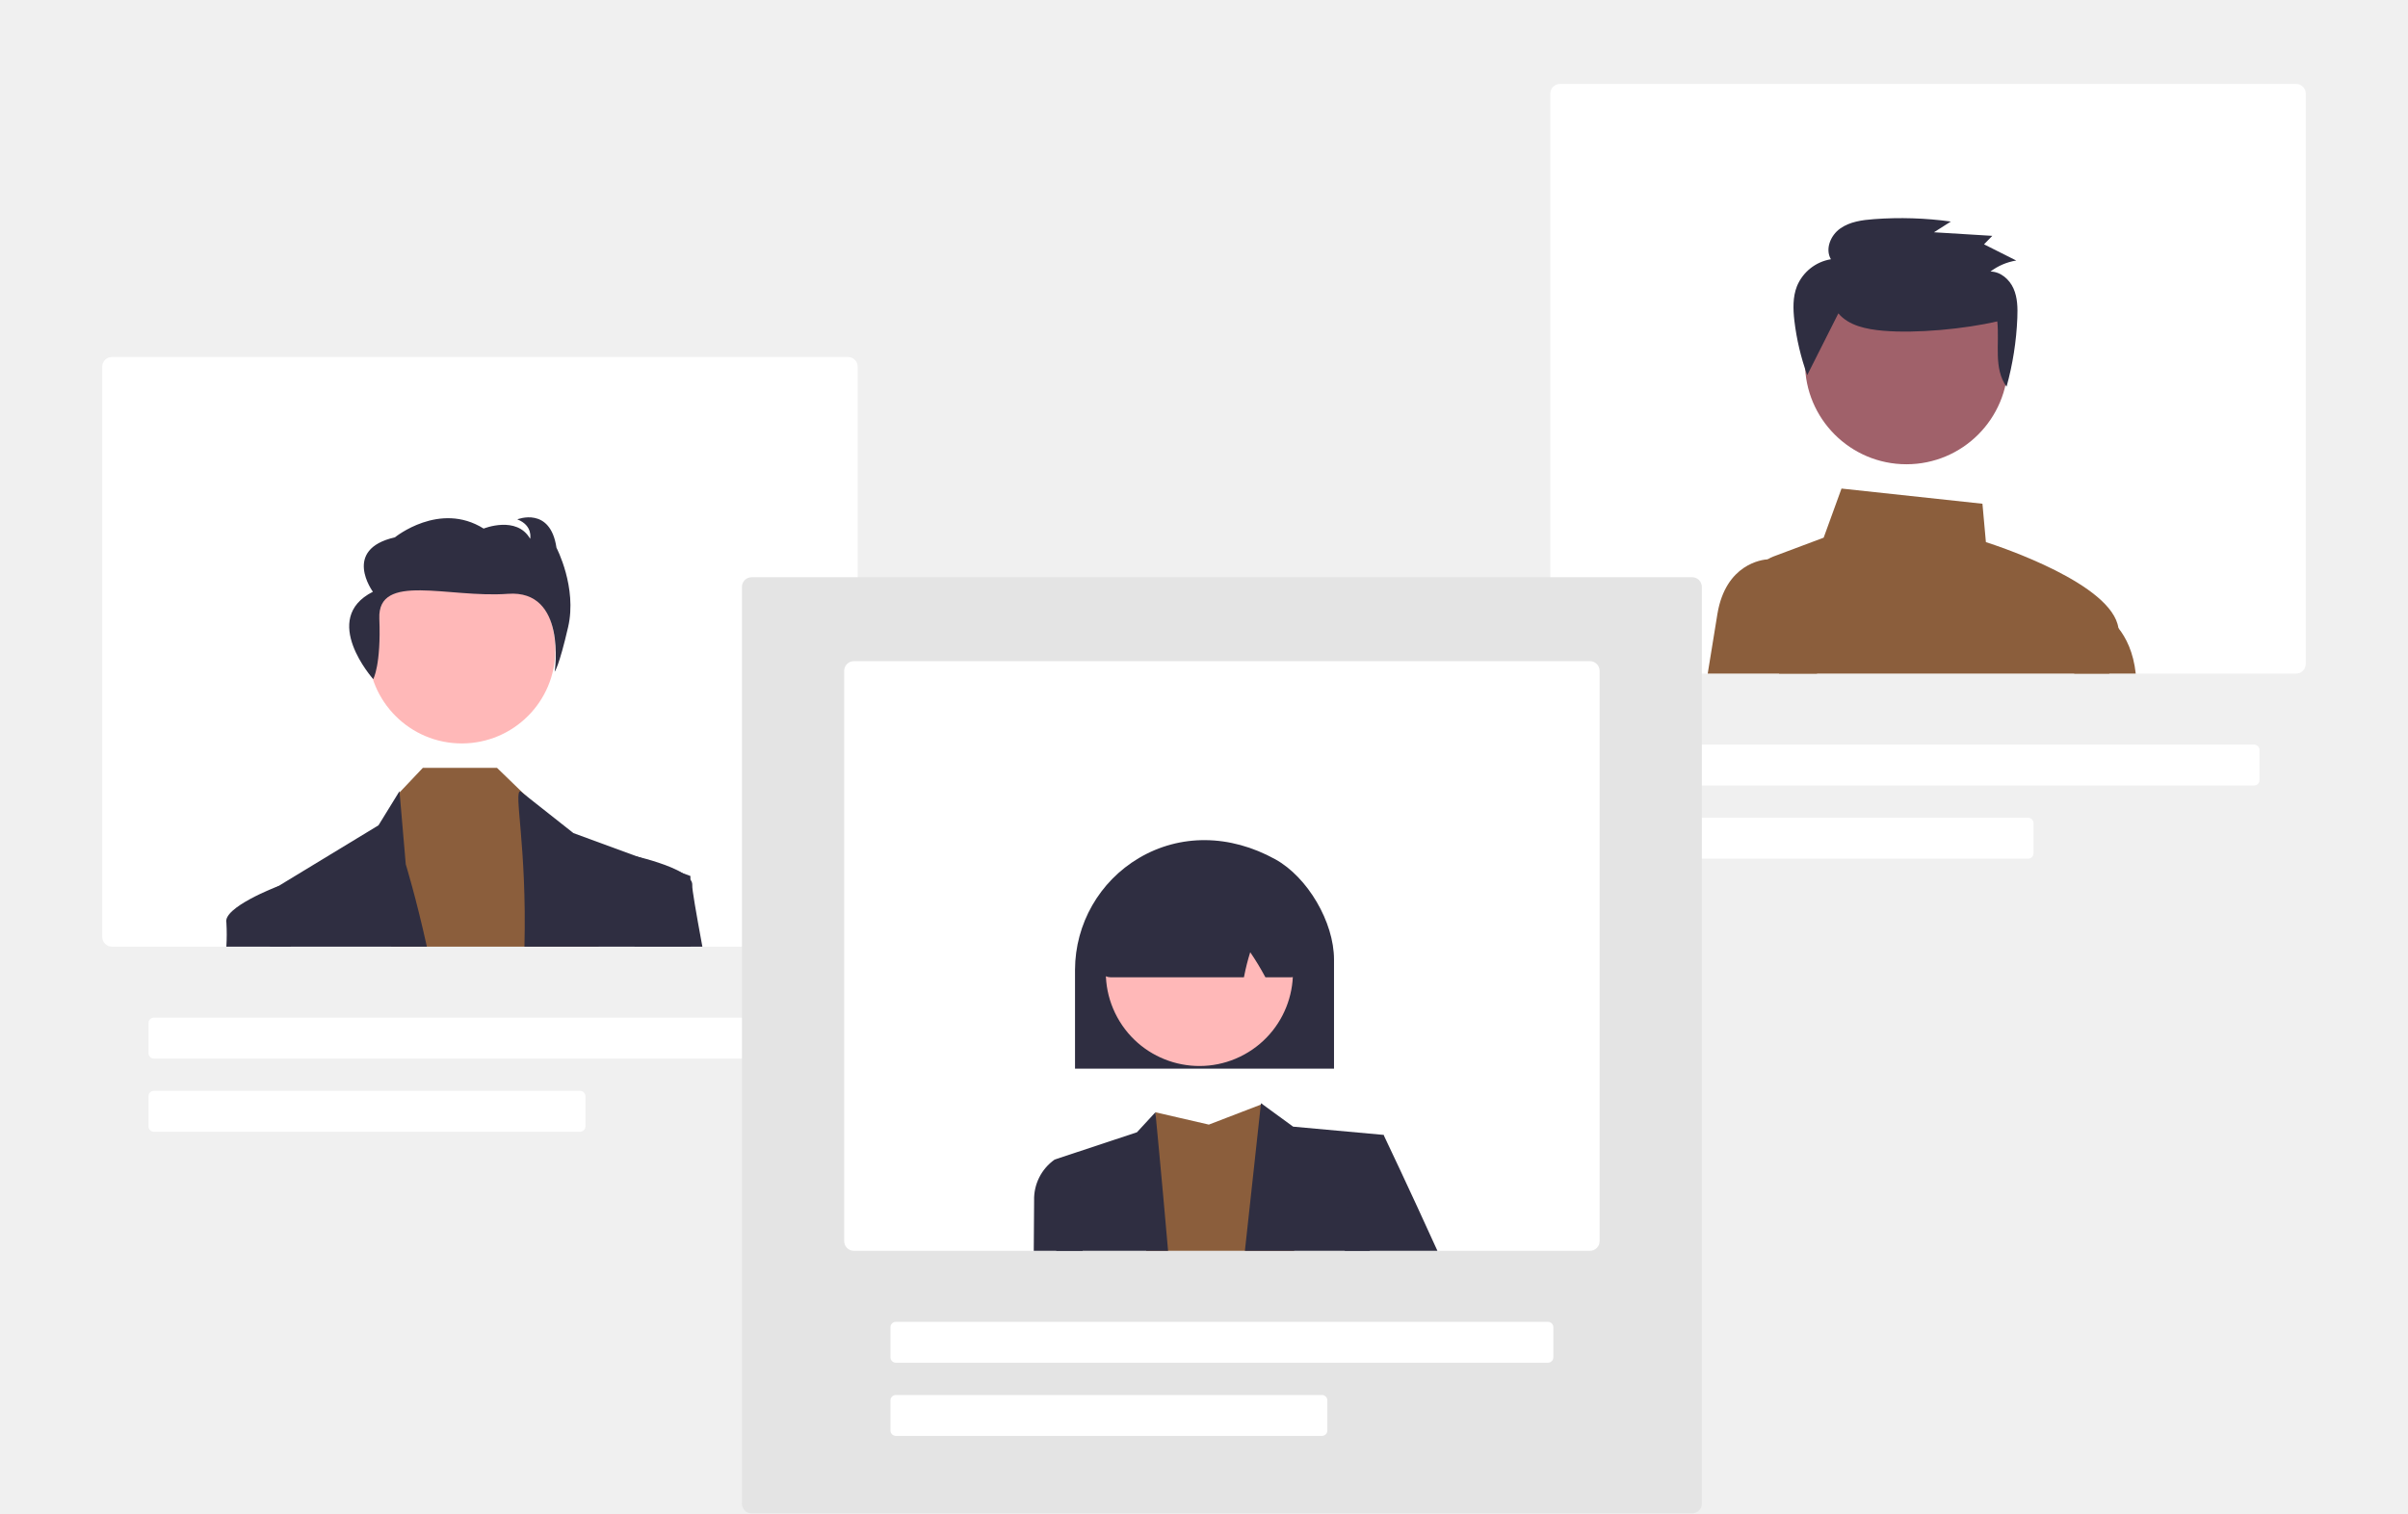
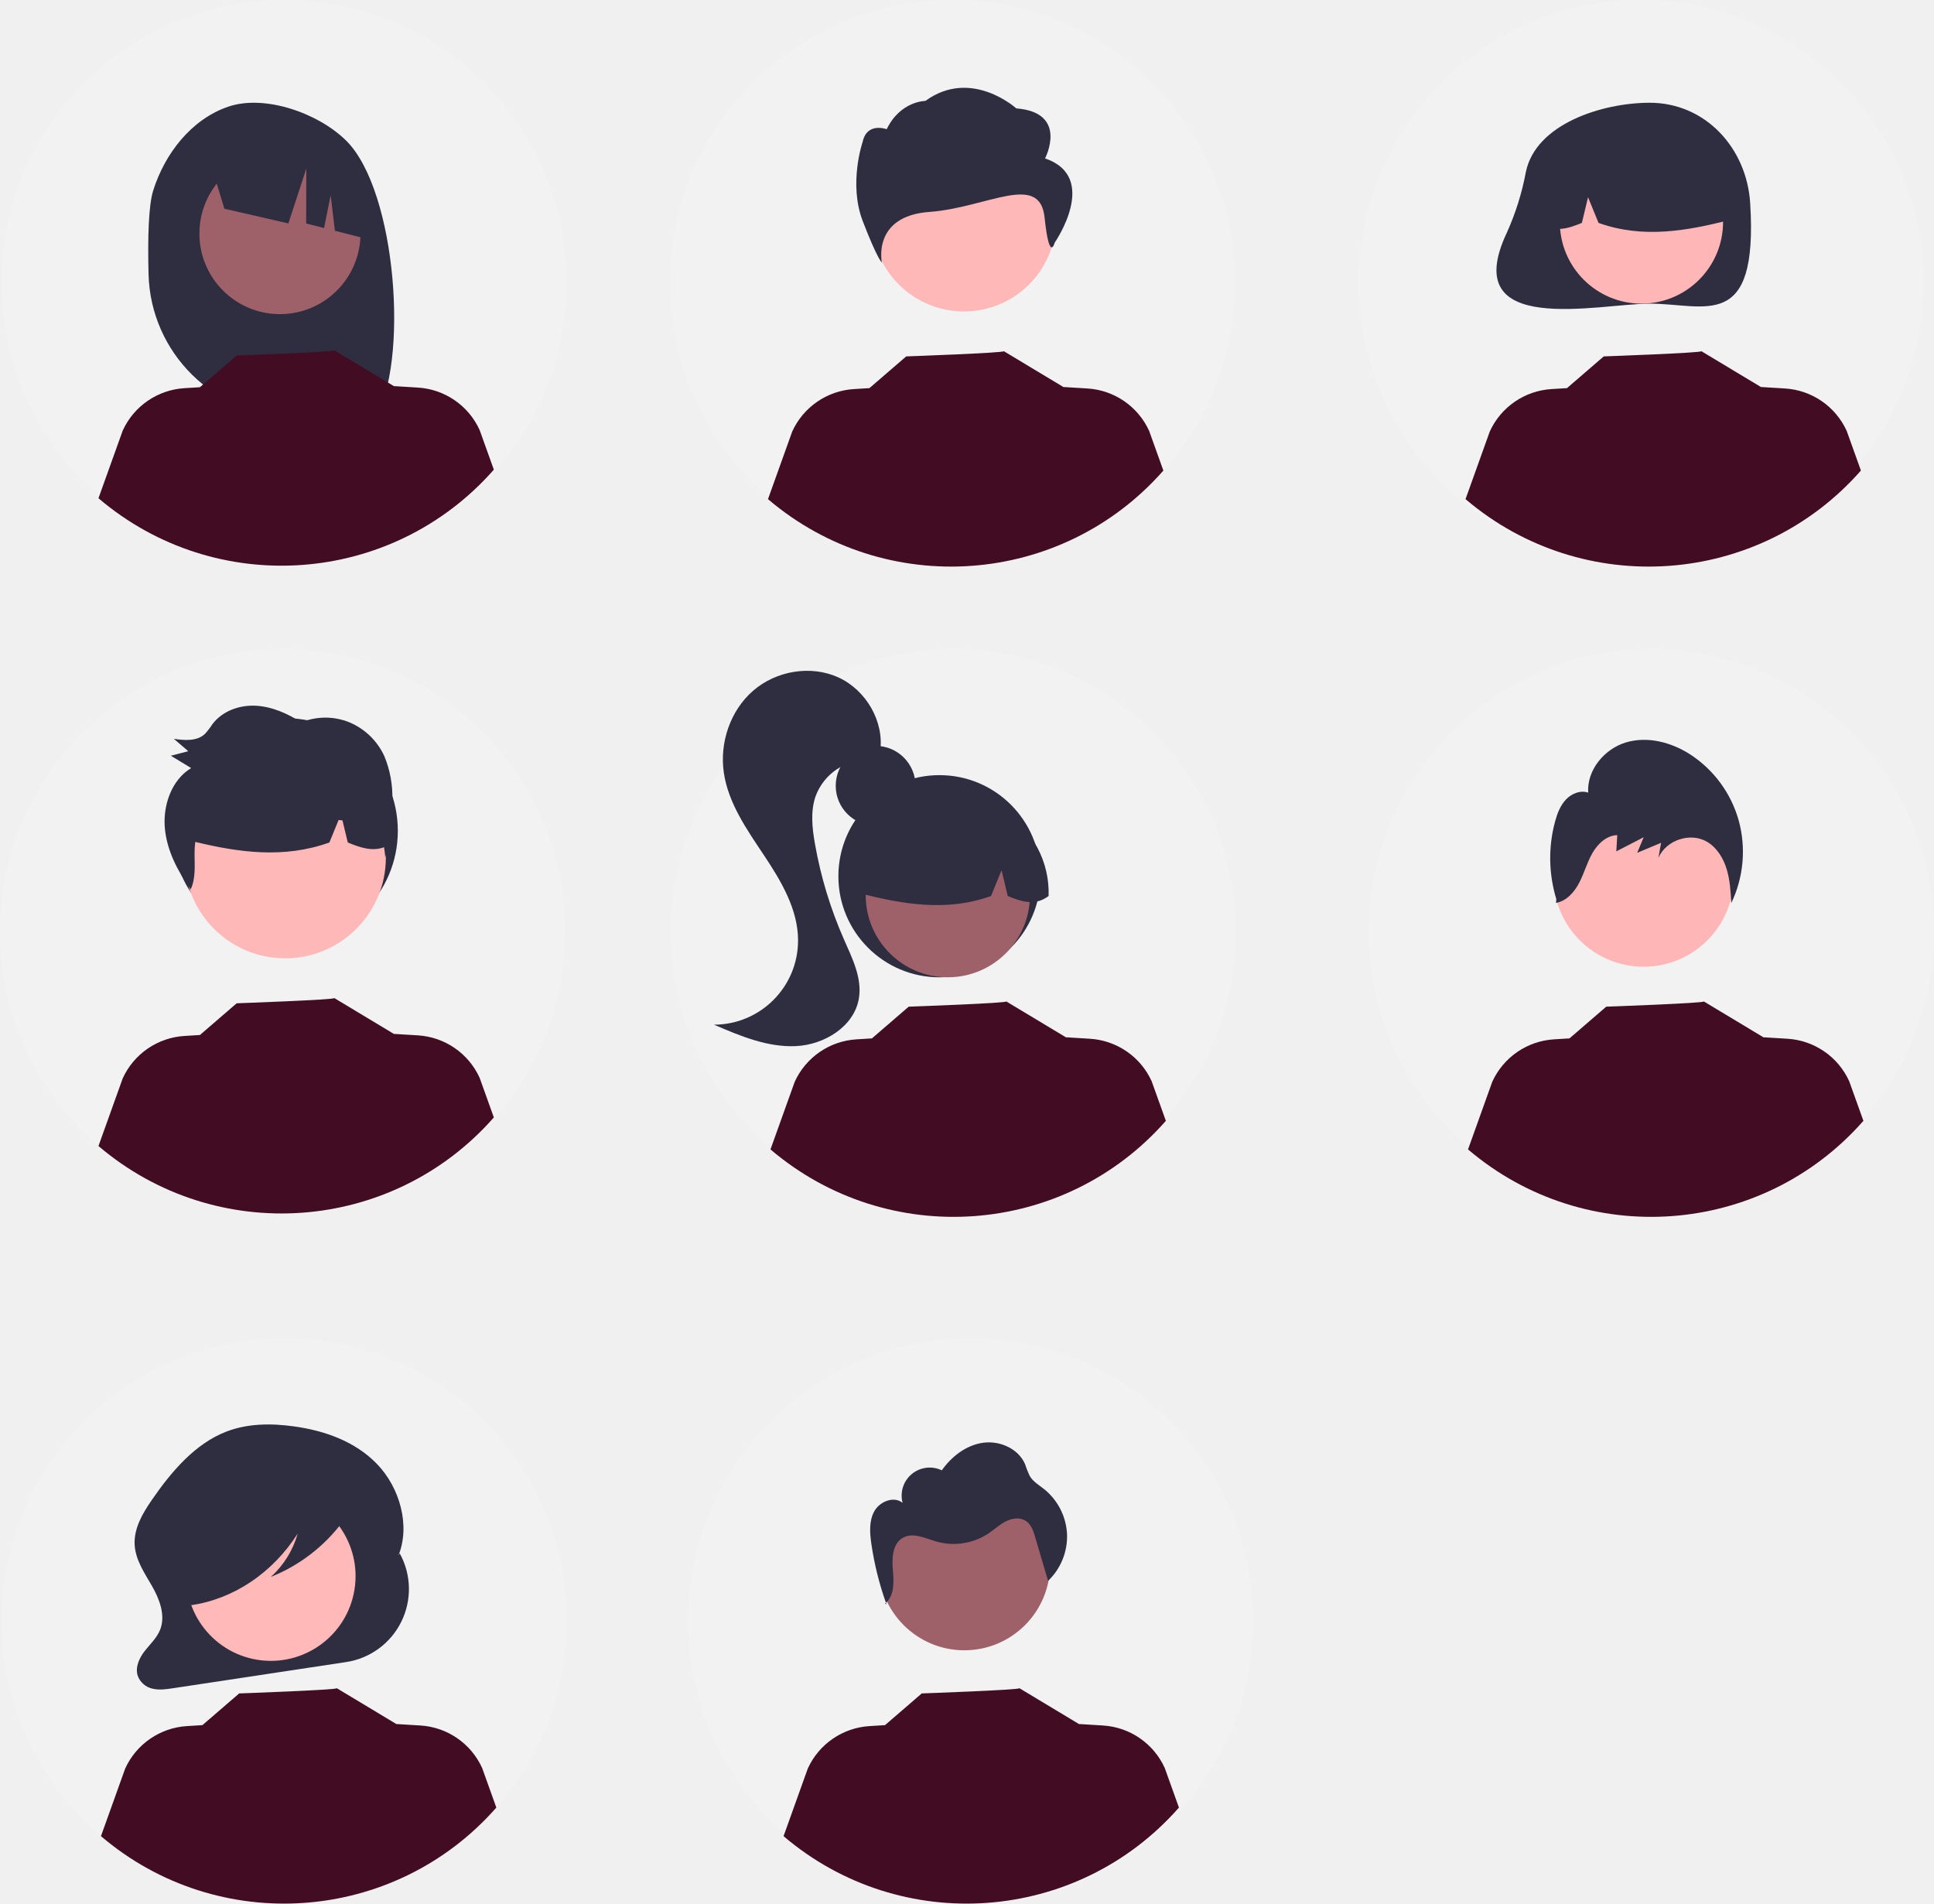
- <svg xmlns="http://www.w3.org/2000/svg" width="794.589" height="499.429" viewBox="0 0 794.589 499.429" role="img" artist="Katerina Limpitsouni" source="https://undraw.co/">
-   <path d="M516.259,599.337h-310.357a3.199,3.199,0,0,1-3.196-3.196V293.596a3.199,3.199,0,0,1,3.196-3.196h310.357a3.199,3.199,0,0,1,3.196,3.196V596.141A3.199,3.199,0,0,1,516.259,599.337Z" transform="translate(-202.7057 -200.2854)" fill="#f0f0f0" />
-   <path d="M482.524,318.098H239.636a3.201,3.201,0,0,0-3.196,3.196V509.497a3.201,3.201,0,0,0,3.196,3.196H482.524a3.201,3.201,0,0,0,3.196-3.196V321.294A3.201,3.201,0,0,0,482.524,318.098Z" transform="translate(-202.7057 -200.2854)" fill="#fff" />
-   <path d="M468.675,549.623H253.485a1.778,1.778,0,0,1-1.776-1.776v-9.943a1.778,1.778,0,0,1,1.776-1.776H468.675a1.778,1.778,0,0,1,1.776,1.776v9.943A1.778,1.778,0,0,1,468.675,549.623Z" transform="translate(-202.7057 -200.2854)" fill="#fff" />
-   <path d="M394.104,573.77H253.485a1.778,1.778,0,0,1-1.776-1.775v-9.943a1.778,1.778,0,0,1,1.776-1.776H394.104a1.778,1.778,0,0,1,1.776,1.776v9.943A1.778,1.778,0,0,1,394.104,573.77Z" transform="translate(-202.7057 -200.2854)" fill="#fff" />
-   <circle cx="152.374" cy="214.46" r="30.882" fill="#ffb8b8" />
-   <polygon points="197.556 312.407 129.086 312.407 131.323 262.068 131.856 261.507 139.54 253.39 163.992 253.39 173.054 262.168 173.786 262.878 193.082 281.372 197.556 312.407" fill="#8B5E3c" />
-   <path d="M343.566,512.693H291.765c-.128-11.363-.199-18.167-.199-18.167l2.997-1.825a.022.022,0,0,1,.014-.007h.007l33.01-20.042,6.931-11.257.036.398,2.038,23.728S339.966,496.401,343.566,512.693Z" transform="translate(-202.7057 -200.2854)" fill="#2f2e41" />
-   <path d="M430.63,512.693h-54.87c.831-33.138-3.643-51.298-1.342-51.298l1.342,1.058,16.171,12.769,21.313,7.819h.014l14.694,5.39,2.578.945v1.214C430.538,493.503,430.552,501.464,430.63,512.693Z" transform="translate(-202.7057 -200.2854)" fill="#2f2e41" />
-   <path d="M325.863,424.408s2.624-4.608,2.014-20.001,22.831-6.687,42.418-8.156,15.441,25.7,15.441,25.7,1.413-1.615,4.438-14.727-3.844-26.179-3.844-26.179c-2.023-13.778-12.926-9.362-12.926-9.362,5.251,2.044,4.242,6.415,4.242,6.415-4.445-7.793-15.348-3.377-15.348-3.377-14.542-9.125-29.279,2.892-29.279,2.892-17.567,3.987-7.265,17.957-7.265,17.957C308.088,404.497,325.863,424.408,325.863,424.408Z" transform="translate(-202.7057 -200.2854)" fill="#2f2e41" />
-   <path d="M298.682,512.693H277.397a64.178,64.178,0,0,0,.014-7.876c-1.271-5.064,16.612-11.91,17.151-12.116a.022.022,0,0,1,.014-.007h.007l3.409,1.832Z" transform="translate(-202.7057 -200.2854)" fill="#2f2e41" />
-   <path d="M434.472,512.693H412.115L409.324,485.137l3.132-2.287s.284.064.789.192h.014c2.507.618,10.262,2.663,14.694,5.39a9.104,9.104,0,0,1,2.578,2.159,2.662,2.662,0,0,1,.611,1.889C431.028,493.51,432.334,501.095,434.472,512.693Z" transform="translate(-202.7057 -200.2854)" fill="#2f2e41" />
-   <path d="M994.098,509.222h-310.357a3.199,3.199,0,0,1-3.196-3.196V203.481a3.199,3.199,0,0,1,3.196-3.196h310.357a3.199,3.199,0,0,1,3.196,3.196V506.026A3.199,3.199,0,0,1,994.098,509.222Z" transform="translate(-202.7057 -200.2854)" fill="#f0f0f0" />
-   <path d="M960.364,227.984H717.476a3.201,3.201,0,0,0-3.196,3.196V419.382a3.201,3.201,0,0,0,3.196,3.196H960.364a3.201,3.201,0,0,0,3.196-3.196V231.18A3.201,3.201,0,0,0,960.364,227.984Z" transform="translate(-202.7057 -200.2854)" fill="#fff" />
-   <path d="M946.515,459.508H731.325a1.778,1.778,0,0,1-1.776-1.776V447.79a1.778,1.778,0,0,1,1.776-1.776H946.515a1.778,1.778,0,0,1,1.776,1.776v9.943A1.778,1.778,0,0,1,946.515,459.508Z" transform="translate(-202.7057 -200.2854)" fill="#fff" />
-   <path d="M871.944,483.655H731.325a1.778,1.778,0,0,1-1.776-1.775v-9.943a1.778,1.778,0,0,1,1.776-1.776H871.944a1.778,1.778,0,0,1,1.776,1.776v9.943A1.778,1.778,0,0,1,871.944,483.655Z" transform="translate(-202.7057 -200.2854)" fill="#fff" />
-   <path d="M898.705,422.578c1.371-4.936,2.436-9.19,2.983-12.201a8.702,8.702,0,0,0,.05-2.812c-2.045-14.552-38.99-26.853-43.727-28.372l-1.143-12.67-46.504-5.007-5.888,16.207L787.786,383.979a7.95,7.95,0,0,0-1.712.881,8.263,8.263,0,0,0-3.402,8.814l7.109,28.905H898.705Z" transform="translate(-202.7057 -200.2854)" fill="#8B5E3c" />
-   <path d="M802.302,422.578H766.217c1.293-8.054,2.45-15.177,3.203-19.708,2.755-16.491,14.772-17.897,16.654-18.011.149-.014.242-.014.249-.014h7.592Z" transform="translate(-202.7057 -200.2854)" fill="#8B5E3c" />
-   <path d="M898.705,422.578h8.75c-.774-7.109-3.231-11.896-5.717-15.014a17.936,17.936,0,0,0-6.257-5.206l-.66-.284-7.691,20.503Z" transform="translate(-202.7057 -200.2854)" fill="#8B5E3c" />
-   <circle id="e1a103b7-8d34-421f-afc4-5b4214dc85b9" data-name="Ellipse 109" cx="629.092" cy="119.727" r="33.484" fill="#a0616a" />
-   <path id="b2c74153-0538-46ec-992c-20d14033c946-158" data-name="Path 696" d="M809.324,303.7c3.466,4.102,9.331,5.259,14.742,5.73,10.99.964,26.968-.599,37.708-3.079.771,7.429-1.322,15.439,3.052,21.551a100.049,100.049,0,0,0,3.555-22.68c.132-3.29.08-6.694-1.256-9.714s-4.253-5.584-7.61-5.611a19.074,19.074,0,0,1,8.508-3.636l-10.632-5.343,2.73-2.803-19.248-1.178,5.575-3.541a120.889,120.889,0,0,0-25.336-.797c-3.923.289-8.024.841-11.201,3.114s-5.014,6.789-3.041,10.126a14.703,14.703,0,0,0-11.205,8.891c-1.417,3.592-1.287,7.582-.851,11.409a80.867,80.867,0,0,0,4.24,17.939" transform="translate(-202.7057 -200.2854)" fill="#2f2e41" />
-   <path d="M761.083,699.715h-310.357a3.199,3.199,0,0,1-3.196-3.196V393.974a3.199,3.199,0,0,1,3.196-3.196h310.357a3.199,3.199,0,0,1,3.196,3.196V696.519A3.199,3.199,0,0,1,761.083,699.715Z" transform="translate(-202.7057 -200.2854)" fill="#e4e4e4" />
-   <path d="M727.349,418.476H484.461a3.201,3.201,0,0,0-3.196,3.196V609.875a3.201,3.201,0,0,0,3.196,3.196H727.349a3.201,3.201,0,0,0,3.196-3.196V421.672A3.201,3.201,0,0,0,727.349,418.476Z" transform="translate(-202.7057 -200.2854)" fill="#fff" />
-   <path d="M713.5,650.001H498.31a1.778,1.778,0,0,1-1.775-1.775v-9.943a1.778,1.778,0,0,1,1.775-1.776H713.5a1.778,1.778,0,0,1,1.775,1.776v9.943A1.778,1.778,0,0,1,713.5,650.001Z" transform="translate(-202.7057 -200.2854)" fill="#fff" />
-   <path d="M638.929,674.147H498.31a1.778,1.778,0,0,1-1.775-1.776v-9.943a1.778,1.778,0,0,1,1.775-1.776H638.929a1.778,1.778,0,0,1,1.775,1.776v9.943A1.778,1.778,0,0,1,638.929,674.147Z" transform="translate(-202.7057 -200.2854)" fill="#fff" />
-   <path d="M629.803,613.071H580.92l3.047-45.723,17.634,4.069L618.753,564.82l.455-.17.028-.014a.229.229,0,0,1,.014.043C619.52,565.765,624.903,587.319,629.803,613.071Z" transform="translate(-202.7057 -200.2854)" fill="#8B5E3c" />
-   <polygon points="456.557 374.527 451.99 412.785 410.792 412.785 416.047 364.535 416.097 364.066 416.502 364.364 416.544 364.392 426.707 371.807 456.557 374.527" fill="#2f2e41" />
-   <path d="M588.15,613.071h-36.895l-.533-30.12L577.874,573.946l6.093-6.598S585.892,587.198,588.15,613.071Z" transform="translate(-202.7057 -200.2854)" fill="#2f2e41" />
-   <path d="M677.025,613.071H646.45l1.96-27.407,10.852-10.852S667.849,592.823,677.025,613.071Z" transform="translate(-202.7057 -200.2854)" fill="#2f2e41" />
-   <path d="M559.955,613.071H543.827c.071-8.778.114-14.843.114-16.555a15.987,15.987,0,0,1,6.782-13.565l8.146,2.713Z" transform="translate(-202.7057 -200.2854)" fill="#2f2e41" />
-   <path d="M557.439,520.283a42.964,42.964,0,0,1,21.073-36.826c13.596-8.026,29.999-7.881,45.003.397,10.69,5.899,19.387,20.741,19.387,33.085v36.021H557.439Z" transform="translate(-202.7057 -200.2854)" fill="#2f2e41" />
-   <circle cx="598.479" cy="521.204" r="30.869" transform="translate(-379.3653 150.6516) rotate(-28.66316)" fill="#ffb8b8" />
-   <path d="M566.288,521.496c-.234-.27-.782-.903,3.026-30.201l.121-.479h.344c19.3-9.495,38.882-9.734,58.205-.713a3.802,3.802,0,0,1,2.155,3.076c2.255,27.527,1.71,28.127,1.477,28.383a3.78,3.78,0,0,1-2.79,1.234h-8.561l-.179-.323a88.354,88.354,0,0,0-4.832-7.946,70.527,70.527,0,0,0-1.973,7.769l-.104.5H569.138A3.769,3.769,0,0,1,566.288,521.496Z" transform="translate(-202.7057 -200.2854)" fill="#2f2e41" />
+ <svg xmlns="http://www.w3.org/2000/svg" width="776.32" height="764.051" viewBox="0 0 776.32 764.051" role="img" artist="Katerina Limpitsouni" source="https://undraw.co/">
+   <circle cx="113.44" cy="373.971" r="113.44" fill="#f2f2f2" />
+   <circle cx="114.454" cy="333.464" r="45.236" fill="#2f2e41" />
+   <path d="M439.335,181.616a113.44,113.44,0,1,1-113.239-113.641A113.147,113.147,0,0,1,439.335,181.616Z" transform="translate(-211.84 -67.97468)" fill="#f2f2f2" />
+   <circle cx="382.63" cy="373.971" r="113.44" fill="#f2f2f2" />
+   <circle cx="382.3" cy="113.44" r="113.44" fill="#f2f2f2" />
+   <circle cx="658.78" cy="113.44" r="113.44" fill="#f2f2f2" />
+   <circle cx="662.88" cy="373.971" r="113.44" fill="#f2f2f2" />
+   <path d="M439.335,718.585a113.44,113.44,0,1,1-113.44-113.44A112.938,112.938,0,0,1,439.335,718.585Z" transform="translate(-211.84 -67.97468)" fill="#f2f2f2" />
+   <circle cx="389.59" cy="650.611" r="113.44" fill="#f2f2f2" />
+   <path d="M273.316,144.513c4.691-14.949,15.357-28.66,30.109-33.713,14.753-5.054,36.355,2.645,47.445,13.698,20.287,20.219,25.238,89.677,11.3,111.627-2.772-.147-12.339-.255-15.145-.36L343.057,222.534v13.099q-6.705-.207-13.516-.286A58.821,58.821,0,0,1,271.467,177.977C271.104,163.418,271.468,150.404,273.316,144.513Z" transform="translate(-211.84 -67.97468)" fill="#2f2e41" />
+   <circle cx="112.372" cy="93.753" r="32.33" fill="#9e616a" />
+   <path d="M296.311,133.335l37.224-18.639,0,0a46.787,46.787,0,0,1,27.403,38.764l.928,11.114-15.588-3.968-1.708-14.211-2.647,13.103-7.194-1.83.068-22.063-7.198,22.047-25.693-5.903Z" transform="translate(-211.84 -67.97468)" fill="#2f2e41" />
+   <circle cx="351.479" cy="315.388" r="16.016" fill="#2f2e41" />
+   <circle cx="377.104" cy="351.691" r="40.573" fill="#2f2e41" />
+   <circle cx="380.462" cy="359.284" r="32.97" fill="#9e616a" />
+   <path d="M614.692,393.65A37.767,37.767,0,0,0,557.273,426.61c16.8,4.218,34.45,7.446,52.366,1.009l4.231-10.355,2.494,10.363c5.456,2.23,10.926,4.117,16.396-.022A38.562,38.562,0,0,0,614.692,393.65Z" transform="translate(-211.84 -67.97468)" fill="#2f2e41" />
+   <path d="M548.407,339.886c-11.075-5.078-24.971-2.695-34.192,5.267-9.222,7.963-13.606,20.922-11.825,32.975,1.816,12.296,9.291,22.884,16.181,33.228,6.89,10.344,13.622,21.679,13.614,34.108a33.811,33.811,0,0,1-33.744,33.79c10.507,4.523,21.473,9.135,32.899,8.599,11.426-.536,23.403-7.882,25.267-19.168,1.343-8.132-2.647-16.062-5.974-23.602a166.953,166.953,0,0,1-11.668-38.409c-1.111-6.312-1.835-12.949.223-19.019a22.333,22.333,0,0,1,22.186-14.655l3.775-3.397C566.828,357.536,559.482,344.964,548.407,339.886Z" transform="translate(-211.84 -67.97468)" fill="#2f2e41" />
+   <path d="M824.323,137.043a106.585,106.585,0,0,1-7.605,24.271c-20.011,42.333,36.976,28.535,57.342,28.535,22.267,0,43.571,11.709,40.317-40.317-1.39-22.223-18.051-40.317-40.317-40.317C855.041,109.215,828.3,117.668,824.323,137.043Z" transform="translate(-211.84 -67.97468)" fill="#2f2e41" />
+   <circle cx="658.884" cy="89.102" r="32.762" fill="#ffb6b6" />
+   <path d="M848.475,123.68a37.528,37.528,0,0,1,57.056,32.752c-16.694,4.191-34.232,7.399-52.035,1.003l-4.204-10.29-2.479,10.297c-5.422,2.216-10.857,4.091-16.293-.021A38.318,38.318,0,0,1,848.475,123.68Z" transform="translate(-211.84 -67.97468)" fill="#2f2e41" />
+   <circle cx="114.472" cy="344.231" r="40.411" fill="#ffb8b8" />
+   <circle id="bf829f4c-57e2-46a5-971d-584c2690be65" data-name="ab6171fa-7d69-4734-b81c-8dff60f9761b" cx="387.093" cy="627.963" r="34.415" fill="#9e616a" />
+   <circle cx="386.924" cy="88.021" r="36.991" fill="#ffb8b8" />
+   <path id="bd502a69-4a38-4003-a7a1-fa248c8198be-724" data-name="bf427902-b9bf-4946-b5d7-5c1c7e04535e" d="M631.333,131.559s9.631-18.412-11.558-20.086c0,0-18.064-16.386-36.475-2.996,0,0-10.043,0-15.535,11.365,0,0-7.899-2.996-9.634,5.021,0,0-5.78,16.738,0,31.802s7.699,16.738,7.699,16.738-4.055-18.694,19.062-20.368,44.325-16.156,46.251,2.256,4.044,10.094,4.044,10.094S653.485,139.091,631.333,131.559Z" transform="translate(-211.84 -67.97468)" fill="#2f2e41" />
+   <circle cx="659.749" cy="351.812" r="36.211" fill="#ffb6b6" />
+   <path d="M372.289,691.442v-0l-.561,1.012c4.996-12.313.453-27.485-8.459-36.769-8.912-9.284-21.302-13.529-33.502-15.212-9.057-1.25-18.457-1.214-27.069,2.104-12.471,4.804-21.998,15.925-29.953,27.494-3.639,5.291-7.216,11.324-6.854,17.938.337,6.138,3.98,11.346,6.963,16.553,2.984,5.207,5.475,11.668,3.334,17.351-1.276,3.387-3.973,5.826-6.161,8.597s-3.988,6.515-2.931,9.991a8.152,8.152,0,0,0,6.073,5.278c2.645.616,5.39.214,8.069-.191L350.777,735.08A29.637,29.637,0,0,0,372.289,691.442Z" transform="translate(-211.84 -67.97468)" fill="#2f2e41" />
+   <circle cx="320.565" cy="700.596" r="33.999" transform="translate(-634.1737 836.8236) rotate(-80.78253)" fill="#ffb9b9" />
+   <path d="M411.075,793.485a113.4,113.4,0,0,1-158.71,11.47l9.73-27.15a29.197,29.197,0,0,1,24.8-17.03l6.19-.38,14.76-12.73s39.77-1.42,39.18-2.1l24.09,14.49-.02-.1,9.47.58a29.184,29.184,0,0,1,24.8,17.03Z" transform="translate(-211.84 -67.97468)" fill="#420D23" />
+   <path d="M685.075,793.485a113.4,113.4,0,0,1-158.71,11.47l9.73-27.15a29.197,29.197,0,0,1,24.8-17.03l6.19-.38,14.76-12.73s39.77-1.42,39.18-2.1l24.09,14.49-.02-.1,9.47.58a29.184,29.184,0,0,1,24.8,17.03Z" transform="translate(-211.84 -67.97468)" fill="#420D23" />
+   <path d="M352.814,669.041c-.878-4.643-5.613-6.766-9.67-7.795a93.151,93.151,0,0,0-36.036-1.979c-8.767,1.25-17.742,4.007-24.103,10.85a32.417,32.417,0,0,0-8.197,20.877,24.861,24.861,0,0,0,2.976,13.263c2.289,3.875,6.191,6.685,10.219,6.586l.408,1.419c17.07-2.378,32.926-12.999,42.913-28.744a36.825,36.825,0,0,1-10.759,17.38,67.034,67.034,0,0,0,28.937-22.302C351.521,675.915,353.481,672.573,352.814,669.041Z" transform="translate(-211.84 -67.97468)" fill="#2f2e41" />
+   <path d="M410.075,516.485a113.4,113.4,0,0,1-158.71,11.47l9.73-27.15a29.197,29.197,0,0,1,24.8-17.03l6.19-.38,14.76-12.73s39.77-1.42,39.18-2.1l24.09,14.49-.02-.1,9.47.58a29.184,29.184,0,0,1,24.8,17.03Z" transform="translate(-211.84 -67.97468)" fill="#420D23" />
+   <path d="M679.825,517.845a113.4,113.4,0,0,1-158.71,11.47l9.73-27.15a29.197,29.197,0,0,1,24.8-17.03l6.19-.38,14.76-12.73s39.77-1.42,39.18-2.1l24.09,14.49-.02-.1,9.47.58a29.184,29.184,0,0,1,24.8,17.03Z" transform="translate(-211.84 -67.97468)" fill="#420D23" />
+   <path d="M959.825,517.845a113.4,113.4,0,0,1-158.71,11.47l9.73-27.15a29.197,29.197,0,0,1,24.8-17.03l6.19-.38,14.76-12.73s39.77-1.42,39.18-2.1l24.09,14.49-.02-.1,9.47.58a29.184,29.184,0,0,1,24.8,17.03Z" transform="translate(-211.84 -67.97468)" fill="#420D23" />
+   <path d="M410.075,256.485a113.4,113.4,0,0,1-158.71,11.47l9.73-27.15a29.197,29.197,0,0,1,24.8-17.03l6.19-.38,14.76-12.73s39.77-1.42,39.18-2.1l24.09,14.49-.02-.1,9.47.58a29.184,29.184,0,0,1,24.8,17.03Z" transform="translate(-211.84 -67.97468)" fill="#420D23" />
+   <path d="M678.825,256.845a113.4,113.4,0,0,1-158.71,11.47l9.73-27.15a29.197,29.197,0,0,1,24.8-17.03l6.19-.38,14.76-12.73s39.77-1.42,39.18-2.1l24.09,14.49-.02-.1,9.47.58a29.184,29.184,0,0,1,24.8,17.03Z" transform="translate(-211.84 -67.97468)" fill="#420D23" />
+   <path d="M958.825,256.845a113.4,113.4,0,0,1-158.71,11.47l9.73-27.15a29.197,29.197,0,0,1,24.8-17.03l6.19-.38,14.76-12.73s39.77-1.42,39.18-2.1l24.09,14.49-.02-.1,9.47.58a29.184,29.184,0,0,1,24.8,17.03Z" transform="translate(-211.84 -67.97468)" fill="#420D23" />
+   <path d="M909.78,397.329A46.687,46.687,0,0,0,890.228,370.728c-7.602-4.863-17.089-7.345-25.702-4.774s-15.743,11.024-15.18,20.156c-3.109-1.058-6.643.35-8.919,2.754-2.276,2.405-3.499,5.64-4.376,8.86a56.325,56.325,0,0,0,.528,31.19l-.171,1.455c4.202-.695,7.389-4.3,9.371-8.142s3.122-8.103,5.271-11.85c2.148-3.747,5.715-7.09,9.97-7.207l-.375,6.505q5.492-2.829,10.983-5.659-1.306,3.125-2.612,6.249,4.796-2.005,9.592-4.009-.536,3.005-1.072,6.009c3.171-7.217,12.977-10.388,19.648-6.353,3.874,2.344,6.416,6.52,7.753,10.906s1.601,9.026,1.857,13.611A47.6,47.6,0,0,0,909.78,397.329Z" transform="translate(-211.84 -67.97468)" fill="#2f2e41" />
+   <path d="M567.663,711.848c-.068-.188-.129-.379-.196-.567-.133.117-.259.237-.403.346Z" transform="translate(-211.84 -67.97468)" fill="#2f2e41" />
+   <path d="M640.158,683.694a24.742,24.742,0,0,0-9.239-18.059c-2.006-1.586-4.326-2.926-5.654-5.111a34.966,34.966,0,0,1-1.921-4.79c-2.642-6.288-10.171-9.63-16.925-8.678s-12.599,5.495-16.536,11.065a11.255,11.255,0,0,0-15.74,13.046c-3.498-2.818-9.155-.564-11.338,3.361-2.183,3.925-1.837,8.728-1.188,13.172a124.459,124.459,0,0,0,5.849,23.58c3.406-2.999,3.196-8.46,2.78-13.077-.432-4.796-.173-10.652,4.021-13.019,4.052-2.287,8.97.224,13.438,1.522a25.396,25.396,0,0,0,21.008-3.304c2.327-1.575,4.399-3.547,6.908-4.813s5.702-1.705,8.037-.143c2.133,1.427,3.001,4.087,3.726,6.549q2.58,8.75,5.161,17.501A24.742,24.742,0,0,0,640.158,683.694Z" transform="translate(-211.84 -67.97468)" fill="#2f2e41" />
+   <path d="M368.947,398.033a89.422,89.422,0,0,0,.389-9.077,42.726,42.726,0,0,0-3.223-17.495,26.883,26.883,0,0,0-14.066-13.589,25.665,25.665,0,0,0-19.243.017c-5.57-3.519-11.759-6.309-18.276-6.654-6.518-.346-13.409,2.072-17.425,7.395a28.44,28.44,0,0,1-3.044,3.955c-3.229,2.99-8.135,2.559-12.426,1.947q2.887,2.474,5.776,4.949-3.495.913-6.99,1.826,4.079,2.474,8.157,4.947c-7.893,4.738-11.481,15.078-10.533,24.47.897,8.892,5.189,17.022,10.321,24.249,2.047-4.32,1.606-9.489,1.572-14.354a32.487,32.487,0,0,1,.288-4.72c17.343,4.157,35.464,6.825,53.84.223l3.688-9.026c.518.053,1.035.103,1.553.158l2.137,8.876c4.844,1.98,9.698,3.71,14.554,1.892.236,1.371.379,2.77.488,4.115.417-1.609.778-3.229,1.104-4.856a14.359,14.359,0,0,0,1.839-1.175A39.512,39.512,0,0,0,368.947,398.033Z" transform="translate(-211.84 -67.97468)" fill="#2f2e41" />
</svg>
